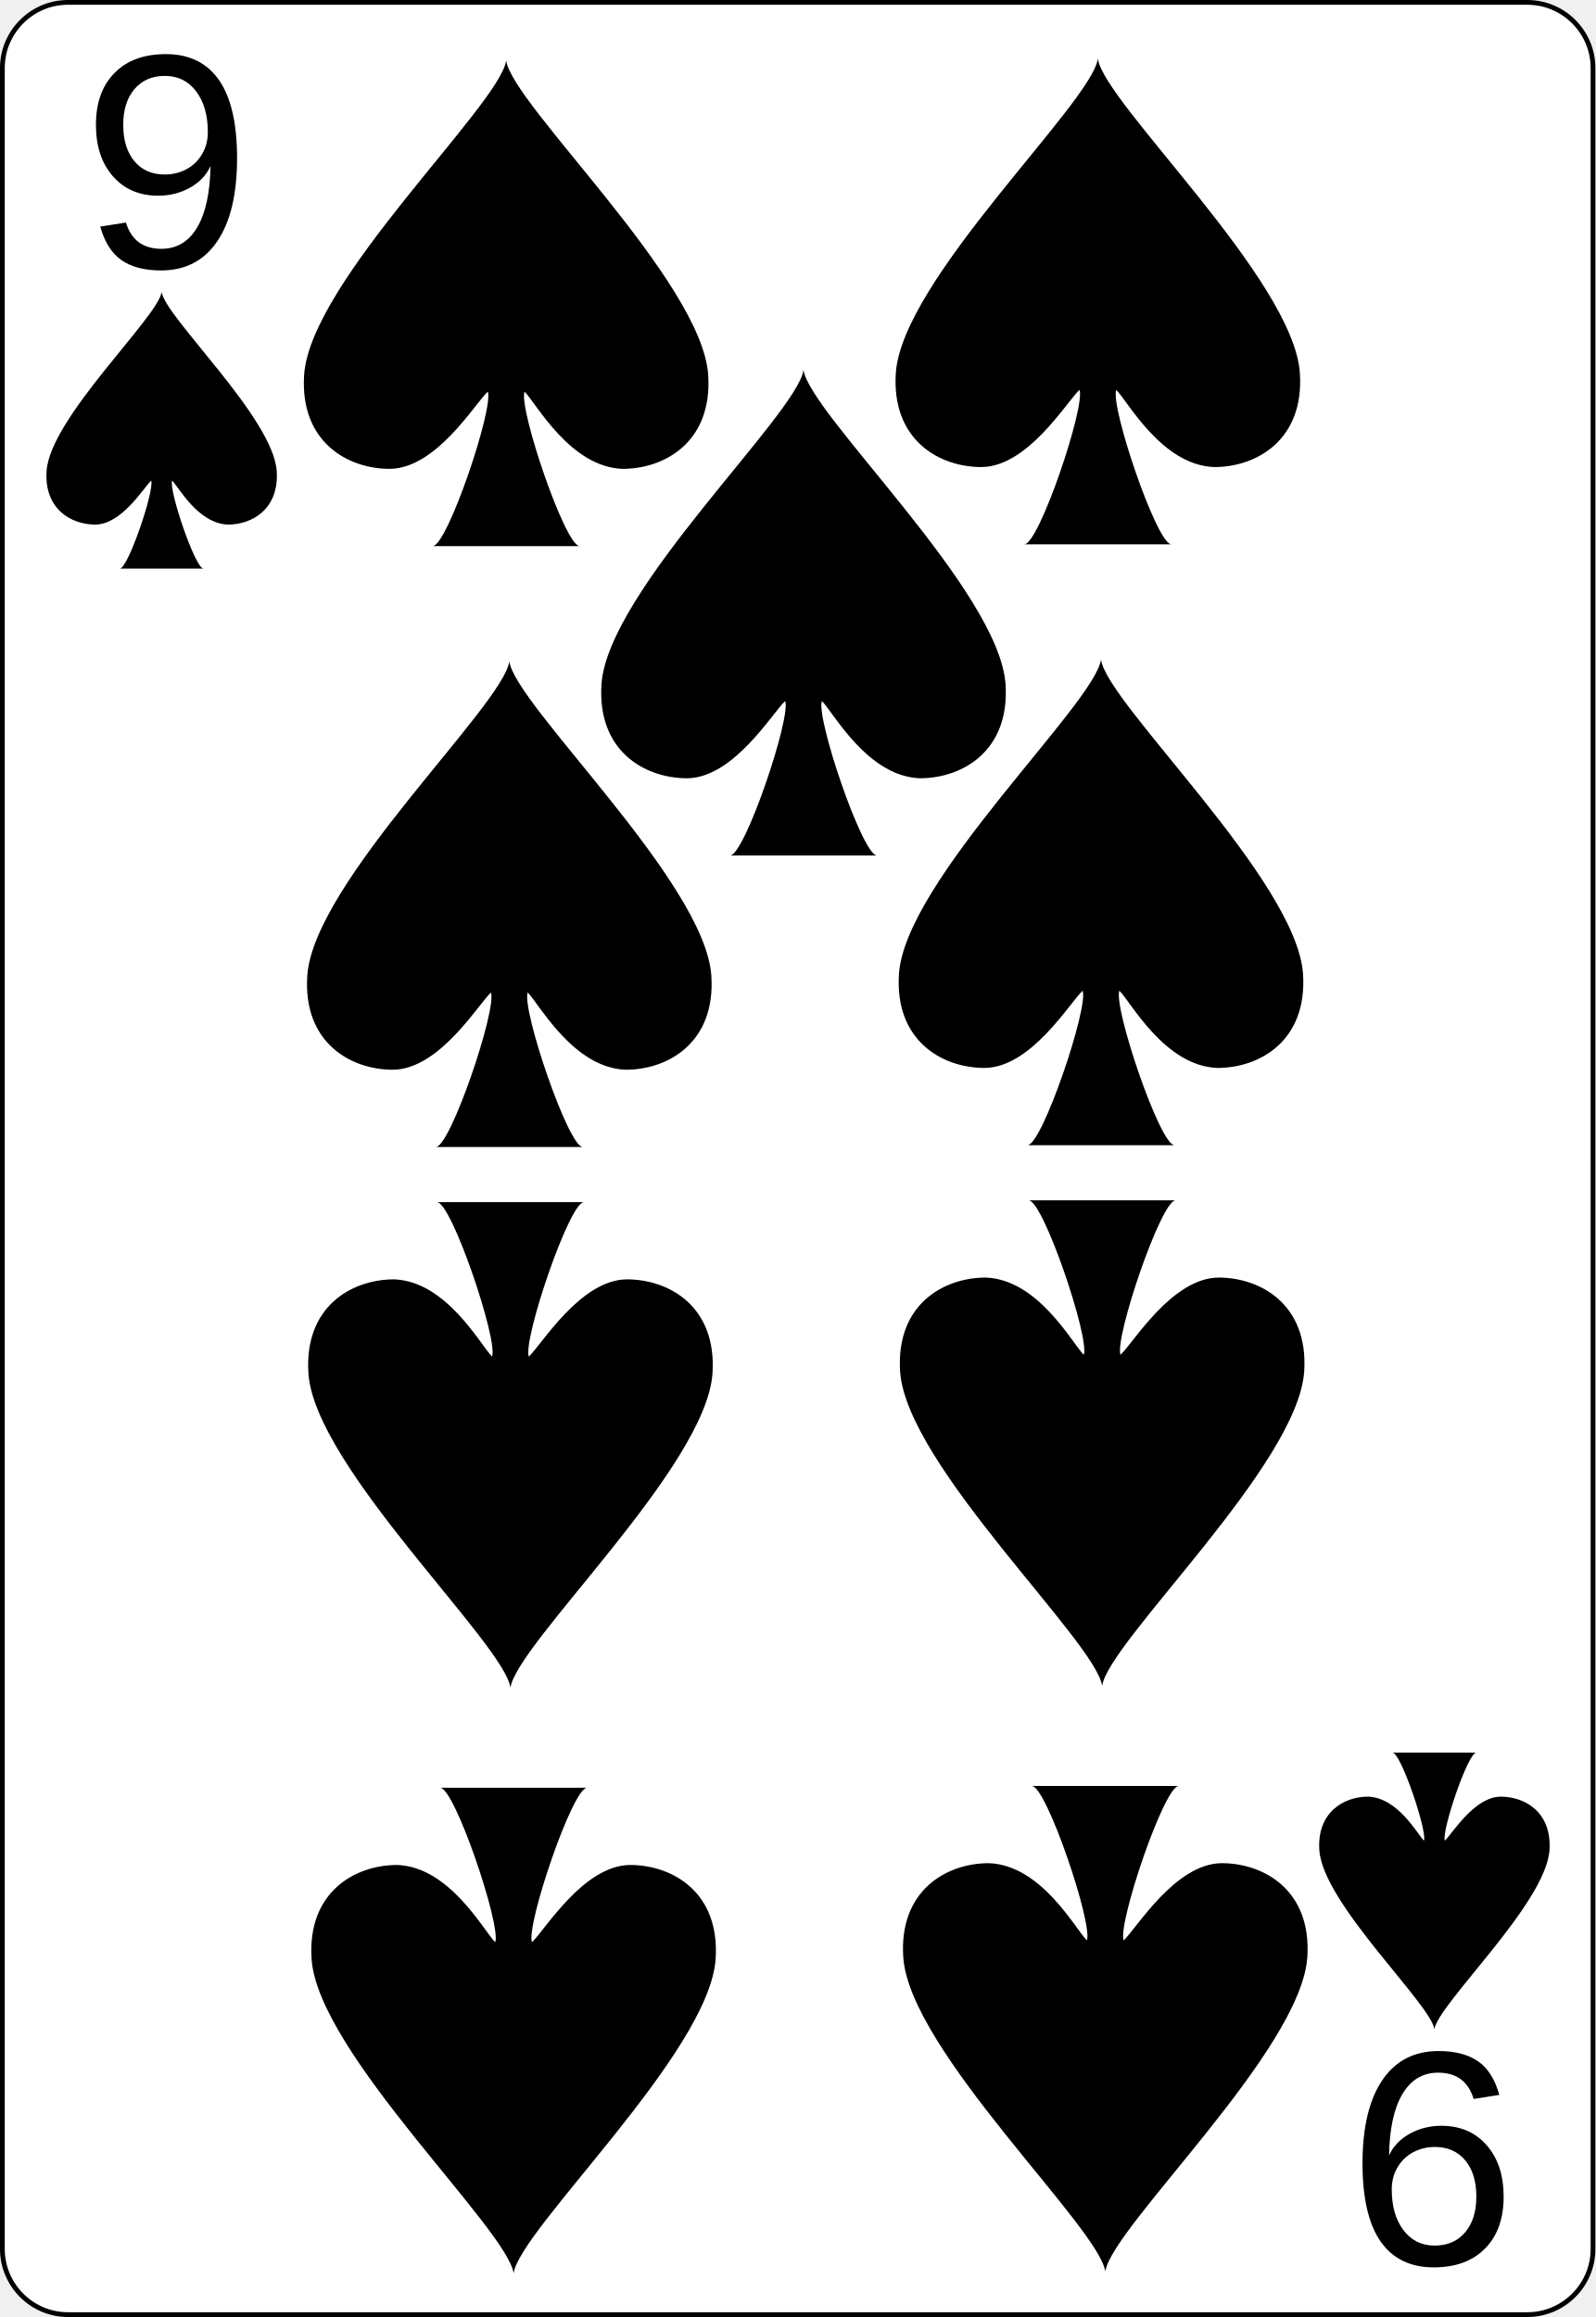
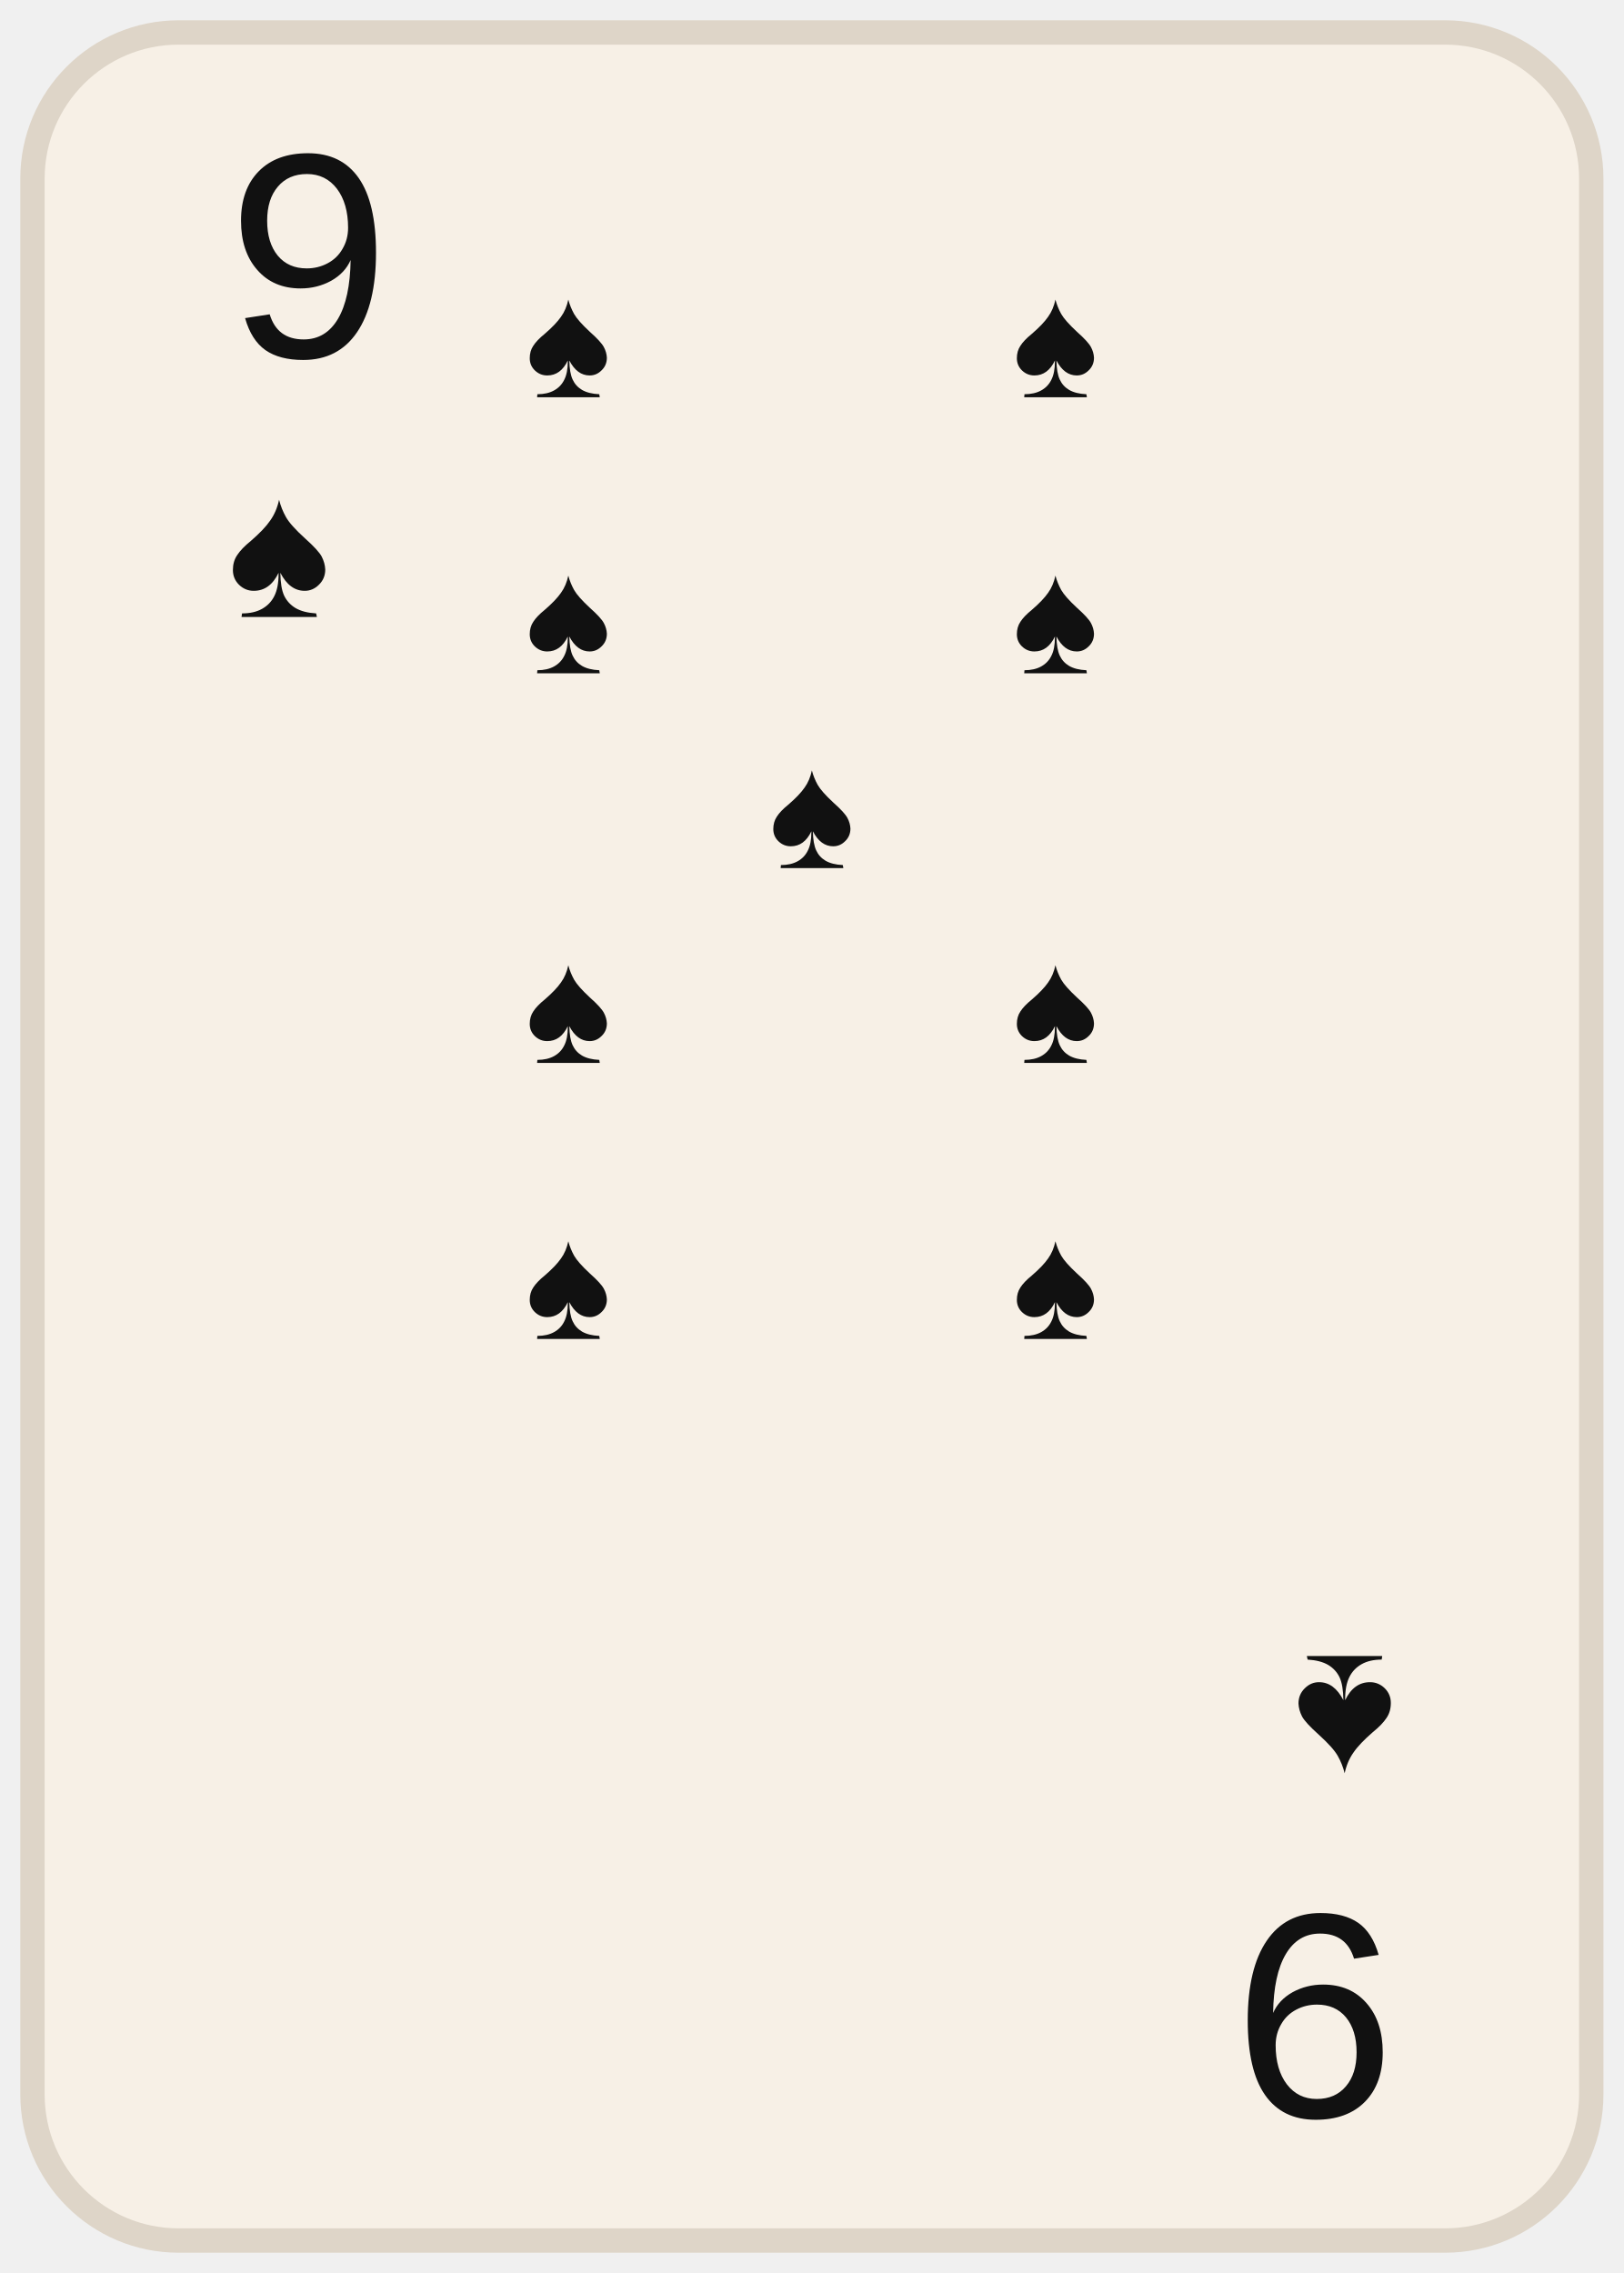
- <svg xmlns="http://www.w3.org/2000/svg" xml:space="preserve" width="222.783" height="323.556" viewBox="0 0 167.087 242.667">
-   <g style="fill-rule:nonzero;clip-rule:nonzero;stroke:#000;stroke-miterlimit:4">
-     <path d="M166.837 235.548c0 3.777-3.087 6.869-6.871 6.869H7.11c-3.775 0-6.861-3.092-6.861-6.87V7.12C.25 3.343 3.336.25 7.11.25h152.856c3.784 0 6.87 3.093 6.87 6.87z" style="fill:#fff;stroke-width:.5" />
+ <svg xmlns="http://www.w3.org/2000/svg" viewBox="0 0 100 140" role="img" aria-label="9 of S">
+   <rect x="2" y="2" width="96" height="136" rx="9" fill="#f7f0e6" stroke="#ded5c8" stroke-width="1.5" />
+   <text x="14" y="22" fill="#111111" font-family="Haskoy, -apple-system, Segoe UI, Arial, sans-serif" font-size="18" font-weight="500">9</text>
+   <text x="14" y="38" fill="#111111" font-family="Haskoy, -apple-system, Segoe UI, Arial, sans-serif" font-size="12" font-weight="500">♠</text>
+   <g>
+     <text x="35" y="21" text-anchor="middle" dominant-baseline="central" fill="#111111" font-family="Haskoy, -apple-system, Segoe UI, Arial, sans-serif" font-size="10" font-weight="500">♠</text>
+     <text x="65" y="21" text-anchor="middle" dominant-baseline="central" fill="#111111" font-family="Haskoy, -apple-system, Segoe UI, Arial, sans-serif" font-size="10" font-weight="500">♠</text>
+     <text x="35" y="38" text-anchor="middle" dominant-baseline="central" fill="#111111" font-family="Haskoy, -apple-system, Segoe UI, Arial, sans-serif" font-size="10" font-weight="500">♠</text>
+     <text x="65" y="38" text-anchor="middle" dominant-baseline="central" fill="#111111" font-family="Haskoy, -apple-system, Segoe UI, Arial, sans-serif" font-size="10" font-weight="500">♠</text>
+     <text x="50" y="50" text-anchor="middle" dominant-baseline="central" fill="#111111" font-family="Haskoy, -apple-system, Segoe UI, Arial, sans-serif" font-size="10" font-weight="500">♠</text>
+     <text x="35" y="62" text-anchor="middle" dominant-baseline="central" fill="#111111" font-family="Haskoy, -apple-system, Segoe UI, Arial, sans-serif" font-size="10" font-weight="500">♠</text>
+     <text x="65" y="62" text-anchor="middle" dominant-baseline="central" fill="#111111" font-family="Haskoy, -apple-system, Segoe UI, Arial, sans-serif" font-size="10" font-weight="500">♠</text>
+     <text x="35" y="79" text-anchor="middle" dominant-baseline="central" fill="#111111" font-family="Haskoy, -apple-system, Segoe UI, Arial, sans-serif" font-size="10" font-weight="500">♠</text>
+     <text x="65" y="79" text-anchor="middle" dominant-baseline="central" fill="#111111" font-family="Haskoy, -apple-system, Segoe UI, Arial, sans-serif" font-size="10" font-weight="500">♠</text>
  </g>
-   <text xml:space="preserve" x="8.547" y="28.013" style="font-size:32px;font-style:normal;font-weight:400;line-height:125%;letter-spacing:0;word-spacing:0;fill:#000;fill-opacity:1;stroke:none;font-family:Bitstream Vera Sans">
-     <tspan x="8.547" y="28.013" style="font-style:normal;font-variant:normal;font-weight:400;font-stretch:normal;font-family:Arial;-inkscape-font-specification:Arial">9</tspan>
-   </text>
-   <path d="M7.989 3.103C7.747-.954.242-8.59 0-10.5-.242-8.591-7.747-.955-7.989 3.103c-.169 2.868 1.695 4.057 3.39 4.057 1.835-.022 3.35-2.8 3.873-3.341.242.716-1.603 6.682-2.179 6.682h5.811c-.576 0-2.421-5.966-2.179-6.682.457.496 1.797 3.258 3.874 3.341 1.694-.001 3.557-1.189 3.388-4.057" style="fill:#000" transform="matrix(1.5086 0 0 1.37933 16.929 45.066)" />
-   <path d="M7.989 3.103C7.747-.954.242-8.59 0-10.5-.242-8.591-7.747-.955-7.989 3.103c-.169 2.868 1.695 4.057 3.39 4.057 1.835-.022 3.35-2.8 3.873-3.341.242.716-1.603 6.682-2.179 6.682h5.811c-.576 0-2.421-5.966-2.179-6.682.457.496 1.797 3.258 3.874 3.341 1.694-.001 3.557-1.189 3.388-4.057" style="fill:#000" transform="matrix(2.64868 0 0 2.42172 53.01 31.766)" />
-   <text xml:space="preserve" x="-158.978" y="-215.124" style="font-size:32px;font-style:normal;font-weight:400;line-height:125%;letter-spacing:0;word-spacing:0;fill:#000;fill-opacity:1;stroke:none;font-family:Bitstream Vera Sans" transform="scale(-1)">
-     <tspan x="-158.978" y="-215.124" style="font-style:normal;font-variant:normal;font-weight:400;font-stretch:normal;font-family:Arial;-inkscape-font-specification:Arial">9</tspan>
-   </text>
-   <path d="M7.989 3.103C7.747-.954.242-8.59 0-10.5-.242-8.591-7.747-.955-7.989 3.103c-.169 2.868 1.695 4.057 3.39 4.057 1.835-.022 3.35-2.8 3.873-3.341.242.716-1.603 6.682-2.179 6.682h5.811c-.576 0-2.421-5.966-2.179-6.682.457.496 1.797 3.258 3.874 3.341 1.694-.001 3.557-1.189 3.388-4.057" style="fill:#000" transform="matrix(-1.5086 0 0 -1.37933 150.225 198.044)" />
-   <path d="M7.989 3.103C7.747-.954.242-8.59 0-10.5-.242-8.591-7.747-.955-7.989 3.103c-.169 2.868 1.695 4.057 3.39 4.057 1.835-.022 3.35-2.8 3.873-3.341.242.716-1.603 6.682-2.179 6.682h5.811c-.576 0-2.421-5.966-2.179-6.682.457.496 1.797 3.258 3.874 3.341 1.694-.001 3.557-1.189 3.388-4.057" style="fill:#000" transform="matrix(2.64868 0 0 2.42172 53.34 94.698)" />
-   <path d="M7.989 3.103C7.747-.954.242-8.59 0-10.5-.242-8.591-7.747-.955-7.989 3.103c-.169 2.868 1.695 4.057 3.39 4.057 1.835-.022 3.35-2.8 3.873-3.341.242.716-1.603 6.682-2.179 6.682h5.811c-.576 0-2.421-5.966-2.179-6.682.457.496 1.797 3.258 3.874 3.341 1.694-.001 3.557-1.189 3.388-4.057" style="fill:#000" transform="matrix(-2.64868 0 0 -2.42172 53.79 212.664)" />
-   <path d="M7.989 3.103C7.747-.954.242-8.59 0-10.5-.242-8.591-7.747-.955-7.989 3.103c-.169 2.868 1.695 4.057 3.39 4.057 1.835-.022 3.35-2.8 3.873-3.341.242.716-1.603 6.682-2.179 6.682h5.811c-.576 0-2.421-5.966-2.179-6.682.457.496 1.797 3.258 3.874 3.341 1.694-.001 3.557-1.189 3.388-4.057" style="fill:#000" transform="matrix(-2.64868 0 0 -2.42172 53.46 151.331)" />
-   <path d="M7.989 3.103C7.747-.954.242-8.59 0-10.5-.242-8.591-7.747-.955-7.989 3.103c-.169 2.868 1.695 4.057 3.39 4.057 1.835-.022 3.35-2.8 3.873-3.341.242.716-1.603 6.682-2.179 6.682h5.811c-.576 0-2.421-5.966-2.179-6.682.457.496 1.797 3.258 3.874 3.341 1.694-.001 3.557-1.189 3.388-4.057" style="fill:#000" transform="matrix(2.64868 0 0 2.42172 114.978 31.578)" />
-   <path d="M7.989 3.103C7.747-.954.242-8.59 0-10.5-.242-8.591-7.747-.955-7.989 3.103c-.169 2.868 1.695 4.057 3.39 4.057 1.835-.022 3.35-2.8 3.873-3.341.242.716-1.603 6.682-2.179 6.682h5.811c-.576 0-2.421-5.966-2.179-6.682.457.496 1.797 3.258 3.874 3.341 1.694-.001 3.557-1.189 3.388-4.057" style="fill:#000" transform="matrix(2.64868 0 0 2.42172 115.307 94.51)" />
-   <path d="M7.989 3.103C7.747-.954.242-8.59 0-10.5-.242-8.591-7.747-.955-7.989 3.103c-.169 2.868 1.695 4.057 3.39 4.057 1.835-.022 3.35-2.8 3.873-3.341.242.716-1.603 6.682-2.179 6.682h5.811c-.576 0-2.421-5.966-2.179-6.682.457.496 1.797 3.258 3.874 3.341 1.694-.001 3.557-1.189 3.388-4.057" style="fill:#000" transform="matrix(-2.64868 0 0 -2.42172 115.757 212.476)" />
-   <path d="M7.989 3.103C7.747-.954.242-8.59 0-10.5-.242-8.591-7.747-.955-7.989 3.103c-.169 2.868 1.695 4.057 3.39 4.057 1.835-.022 3.35-2.8 3.873-3.341.242.716-1.603 6.682-2.179 6.682h5.811c-.576 0-2.421-5.966-2.179-6.682.457.496 1.797 3.258 3.874 3.341 1.694-.001 3.557-1.189 3.388-4.057" style="fill:#000" transform="matrix(-2.64868 0 0 -2.42172 115.428 151.143)" />
-   <path d="M7.989 3.103C7.747-.954.242-8.59 0-10.5-.242-8.591-7.747-.955-7.989 3.103c-.169 2.868 1.695 4.057 3.39 4.057 1.835-.022 3.35-2.8 3.873-3.341.242.716-1.603 6.682-2.179 6.682h5.811c-.576 0-2.421-5.966-2.179-6.682.457.496 1.797 3.258 3.874 3.341 1.694-.001 3.557-1.189 3.388-4.057" style="fill:#000" transform="matrix(2.64868 0 0 2.42172 84.152 64.171)" />
+   <g transform="rotate(180 50 70)">
+     <text x="14" y="22" fill="#111111" font-family="Haskoy, -apple-system, Segoe UI, Arial, sans-serif" font-size="18" font-weight="500">9</text>
+     <text x="14" y="38" fill="#111111" font-family="Haskoy, -apple-system, Segoe UI, Arial, sans-serif" font-size="12" font-weight="500">♠</text>
+   </g>
</svg>
